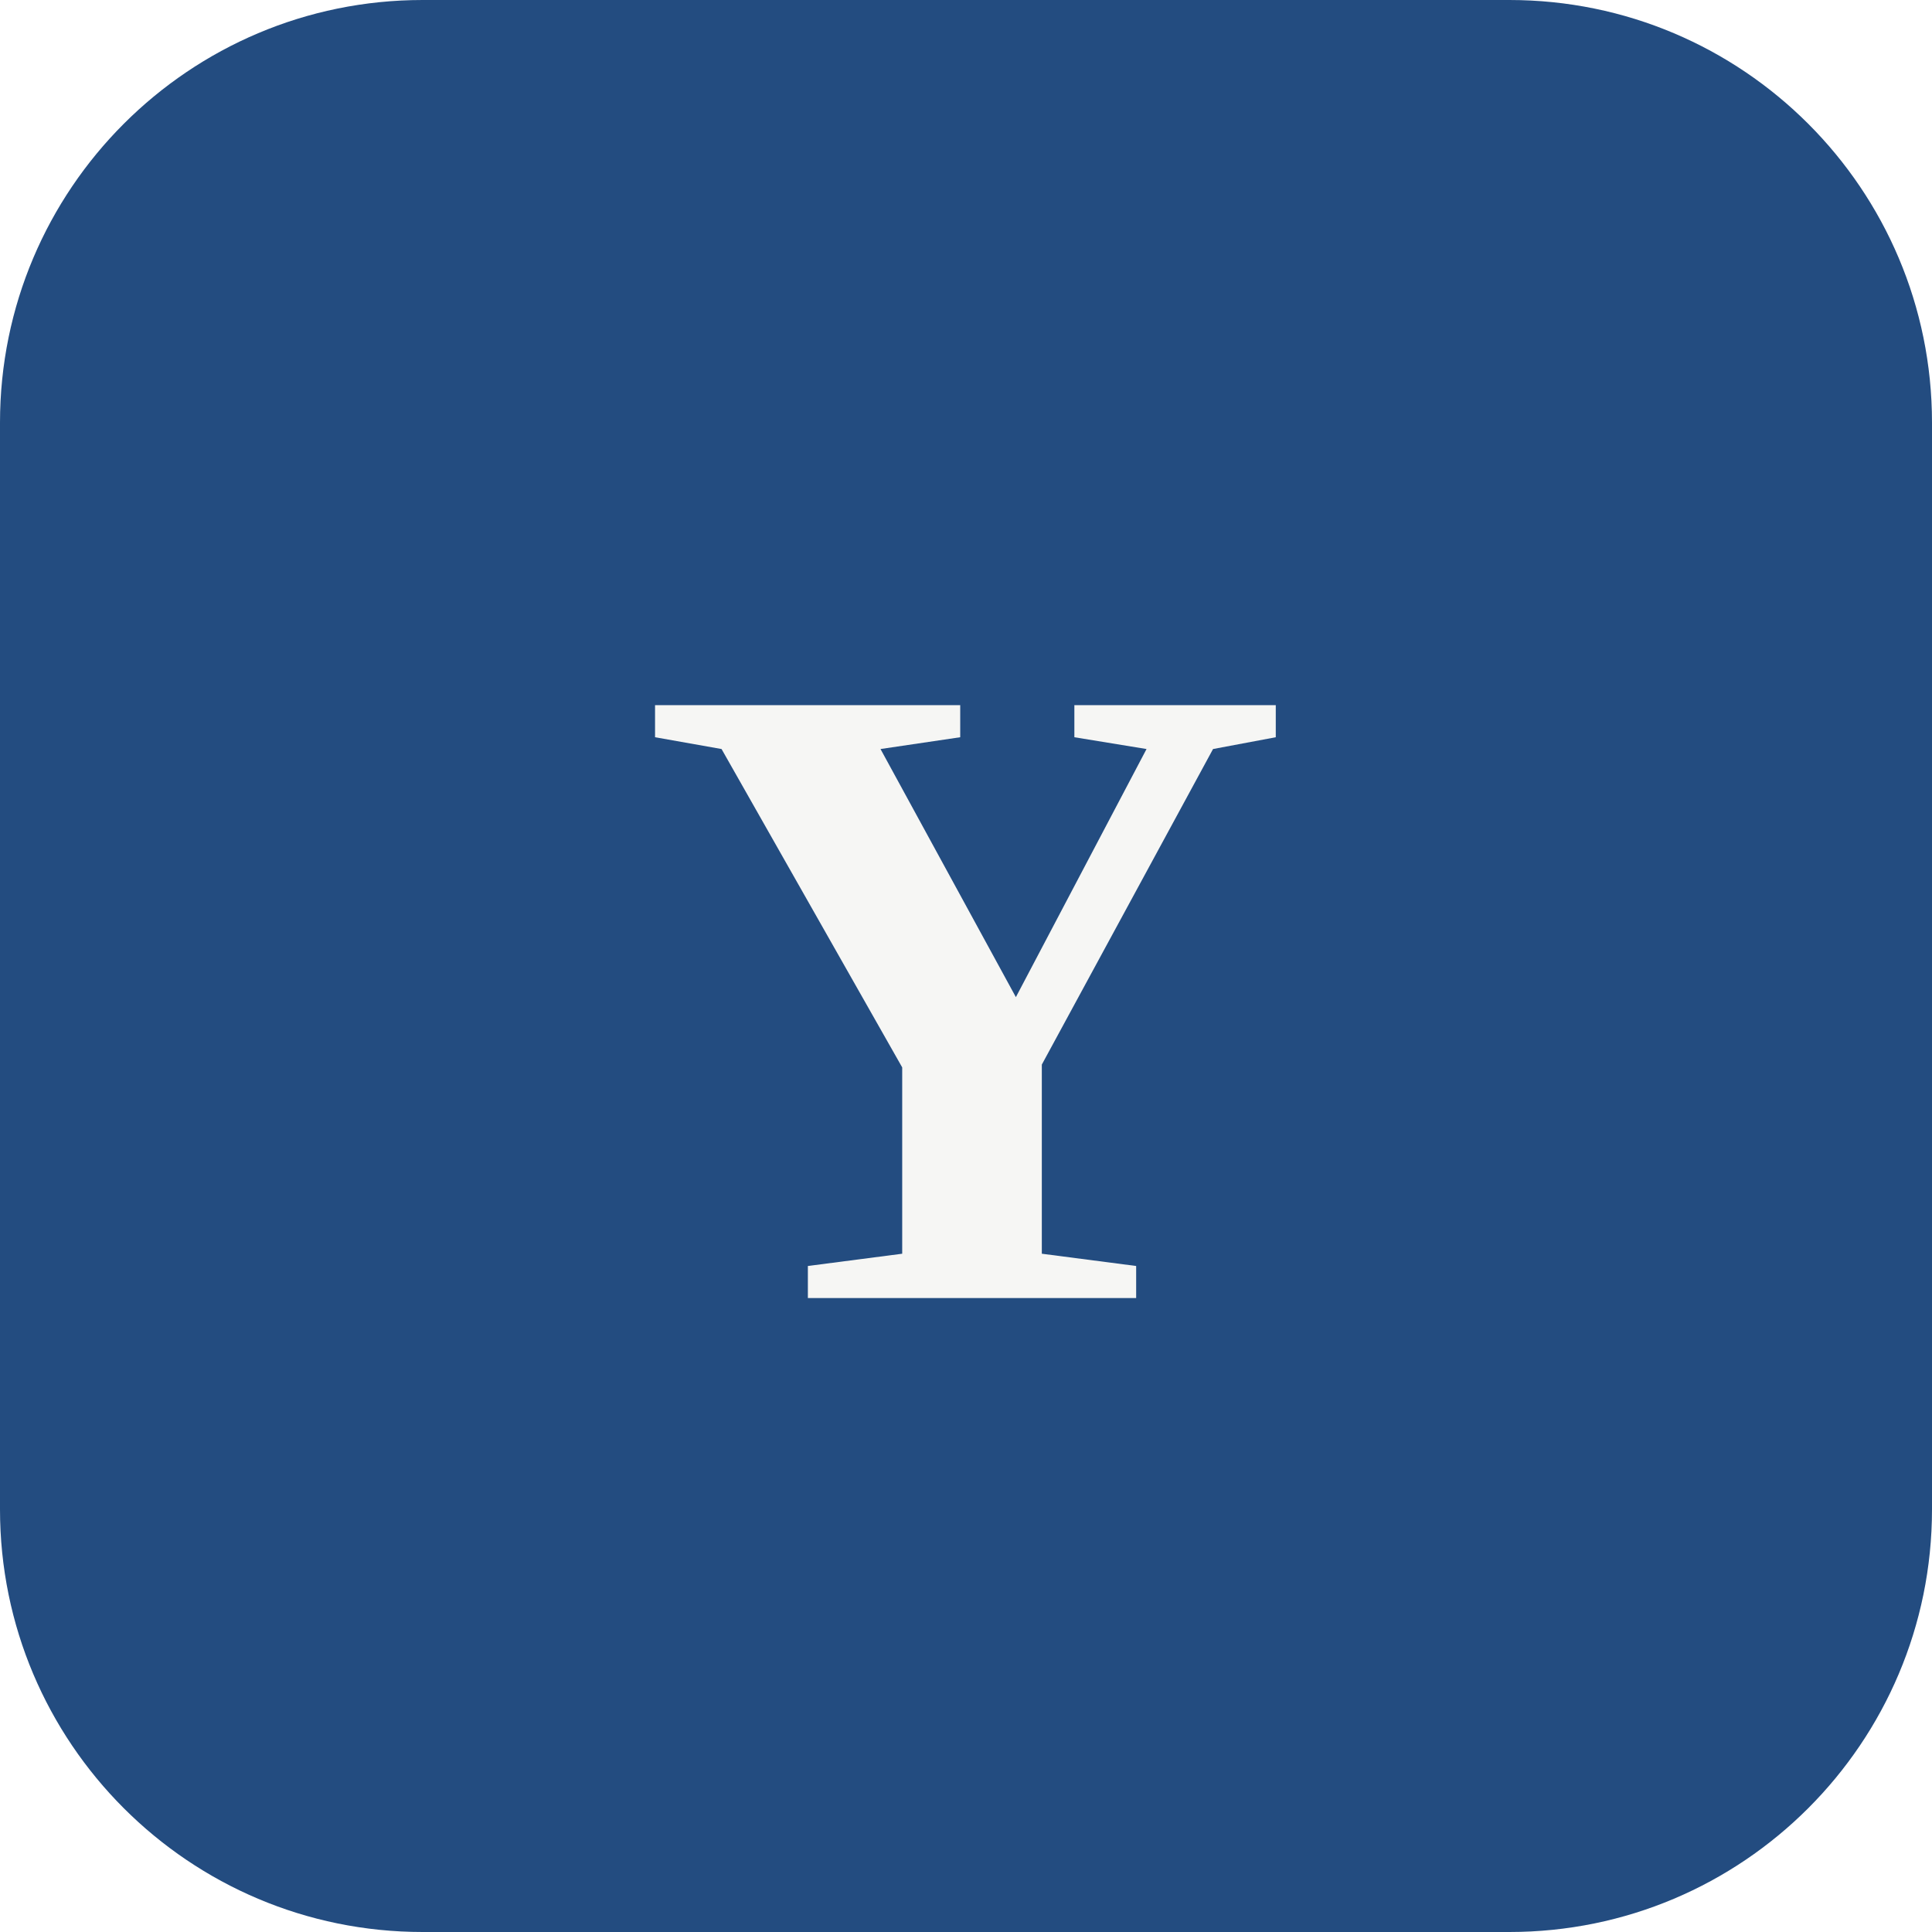
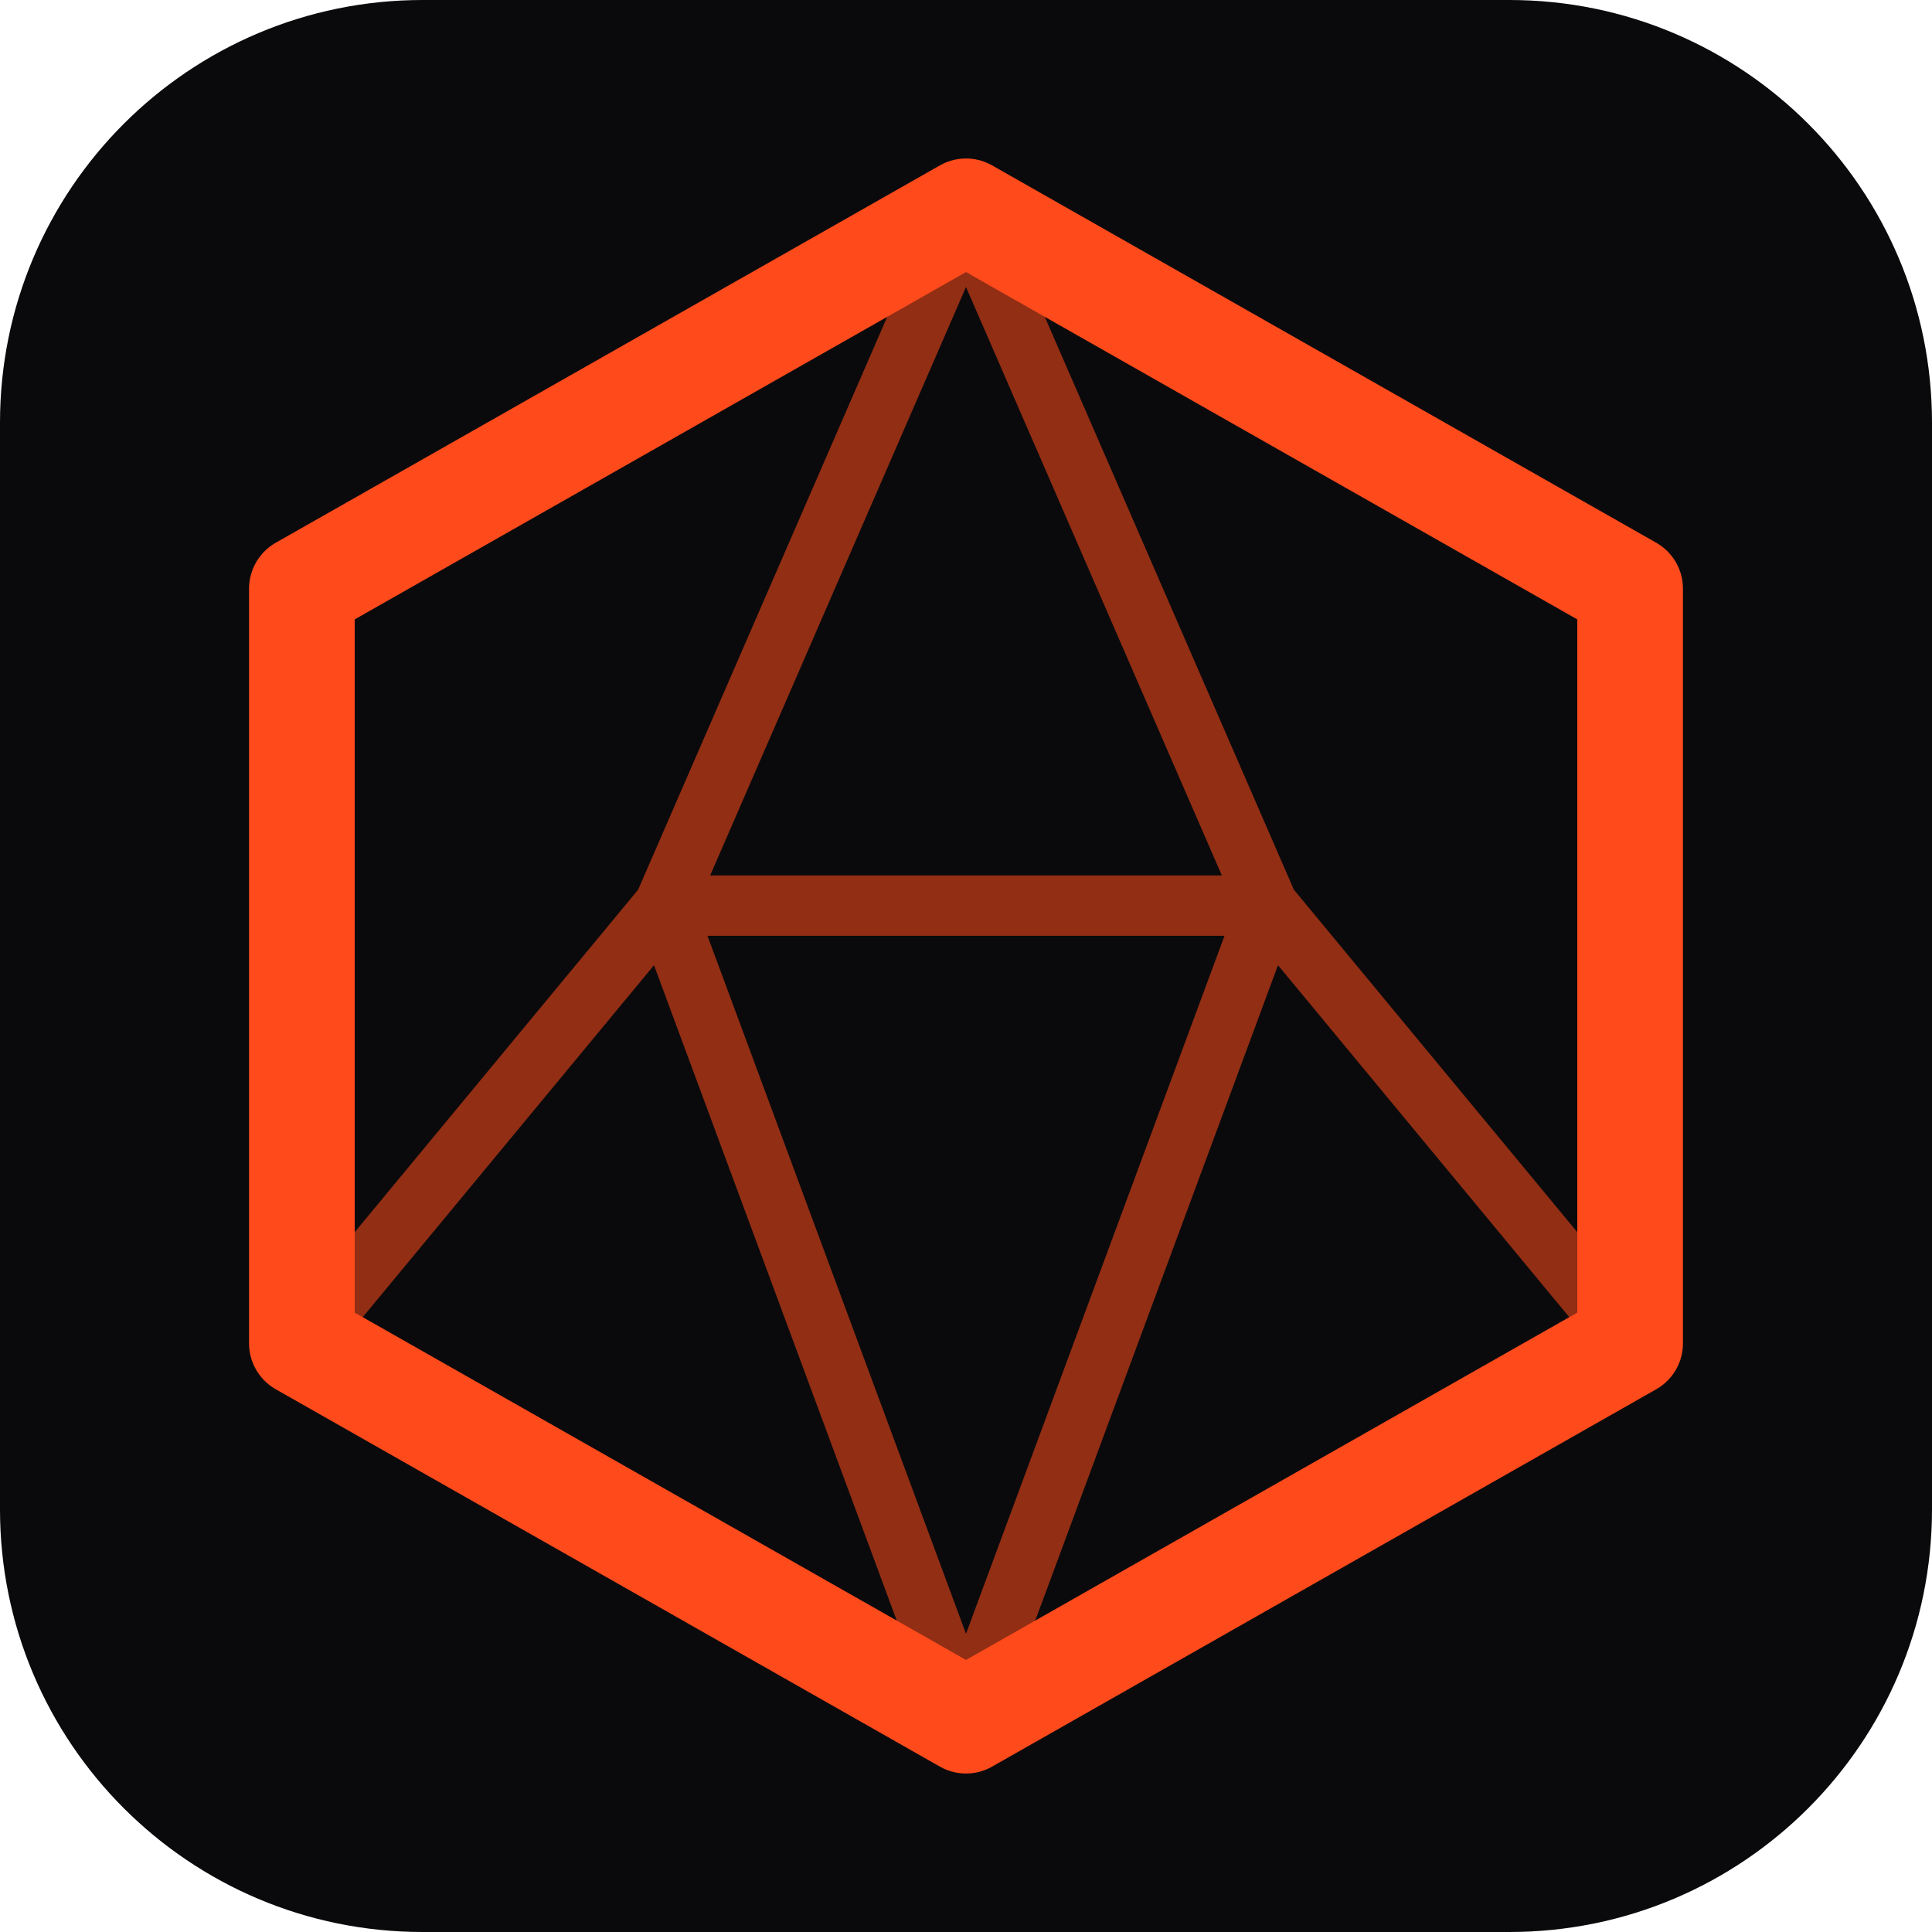
<svg xmlns="http://www.w3.org/2000/svg" viewBox="0 0 64 64" width="64" height="64">
-   <rect width="64" height="64" rx="14" fill="#234c80" />
-   <text x="32" y="43" font-family="Georgia, 'Times New Roman', serif" font-size="30" font-weight="700" fill="#f6f6f4" text-anchor="middle">Y</text>
+   <rect width="64" height="64" rx="14" fill="#0a0a0c" />
+   <path d="M32 7 54 19.5v25L32 57 10 44.5v-25z" fill="none" stroke="#ff4a1c" stroke-width="3.5" stroke-linejoin="round" />
+   <path d="M32 7 22 30h20zM22 30 10 44.5M42 30l12 14.5M22 30l10 27 10-27" fill="none" stroke="#ff4a1c" stroke-width="2" stroke-linejoin="round" opacity=".55" />
</svg>
